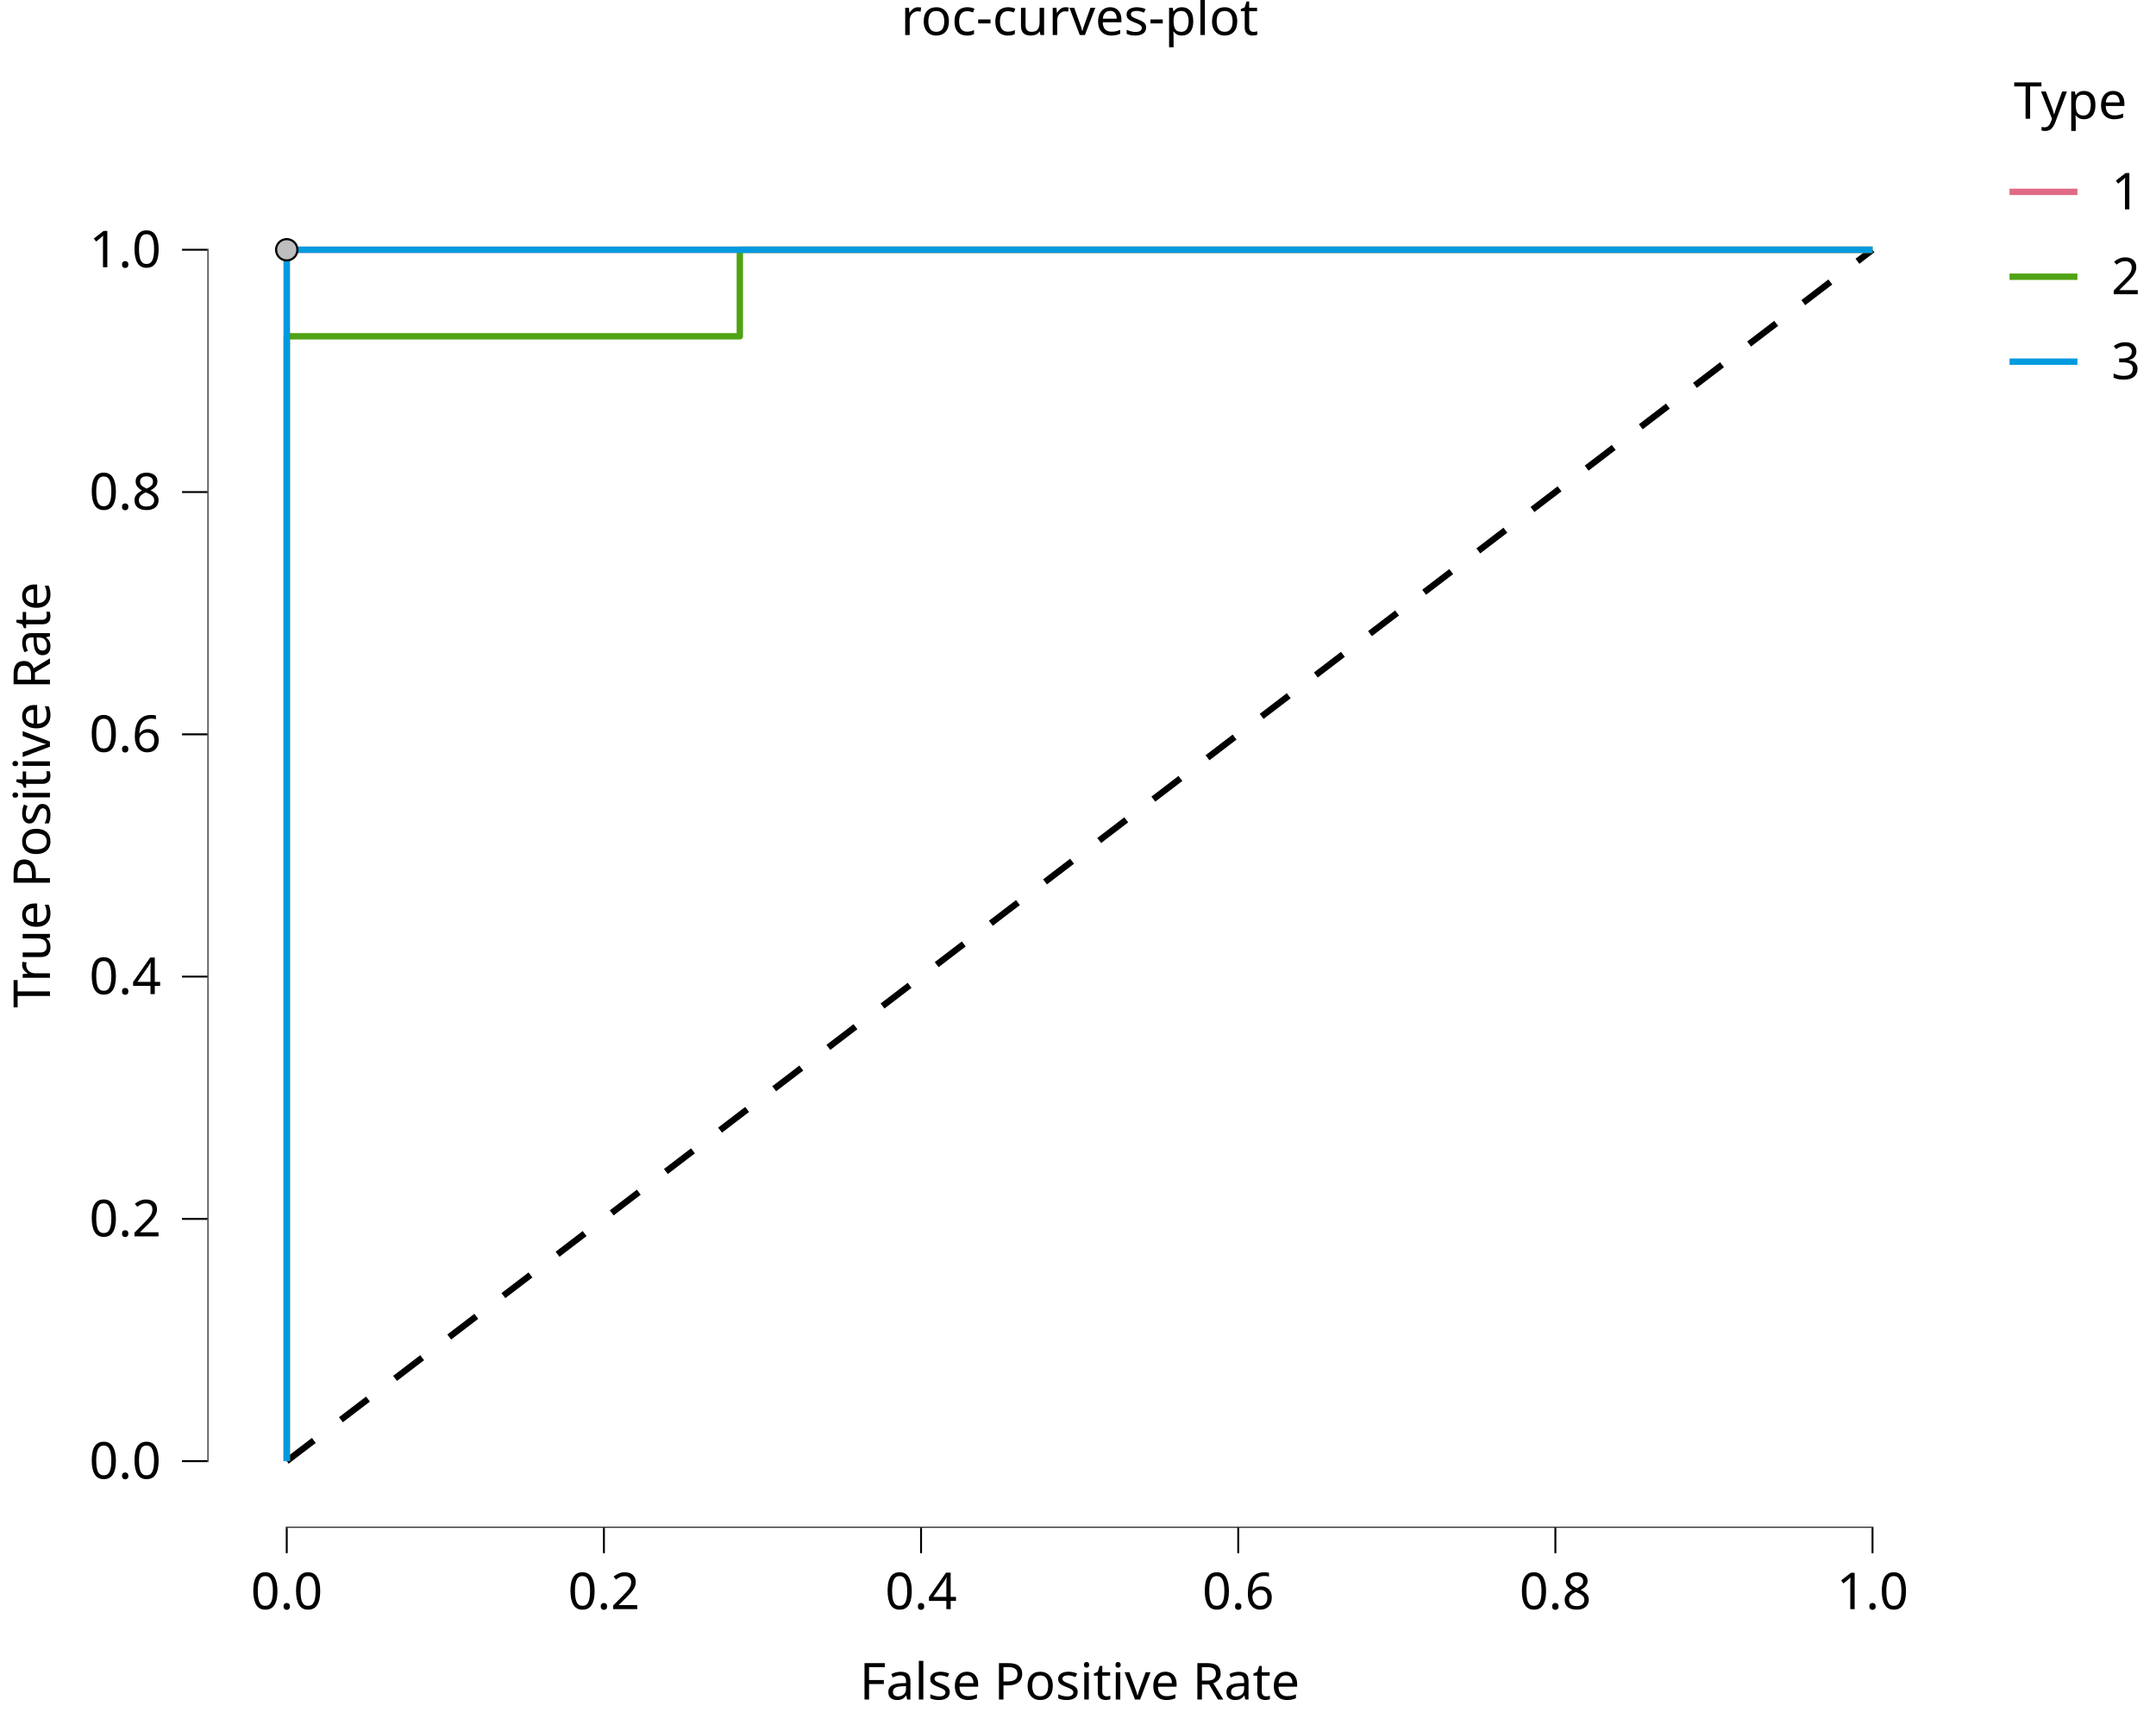
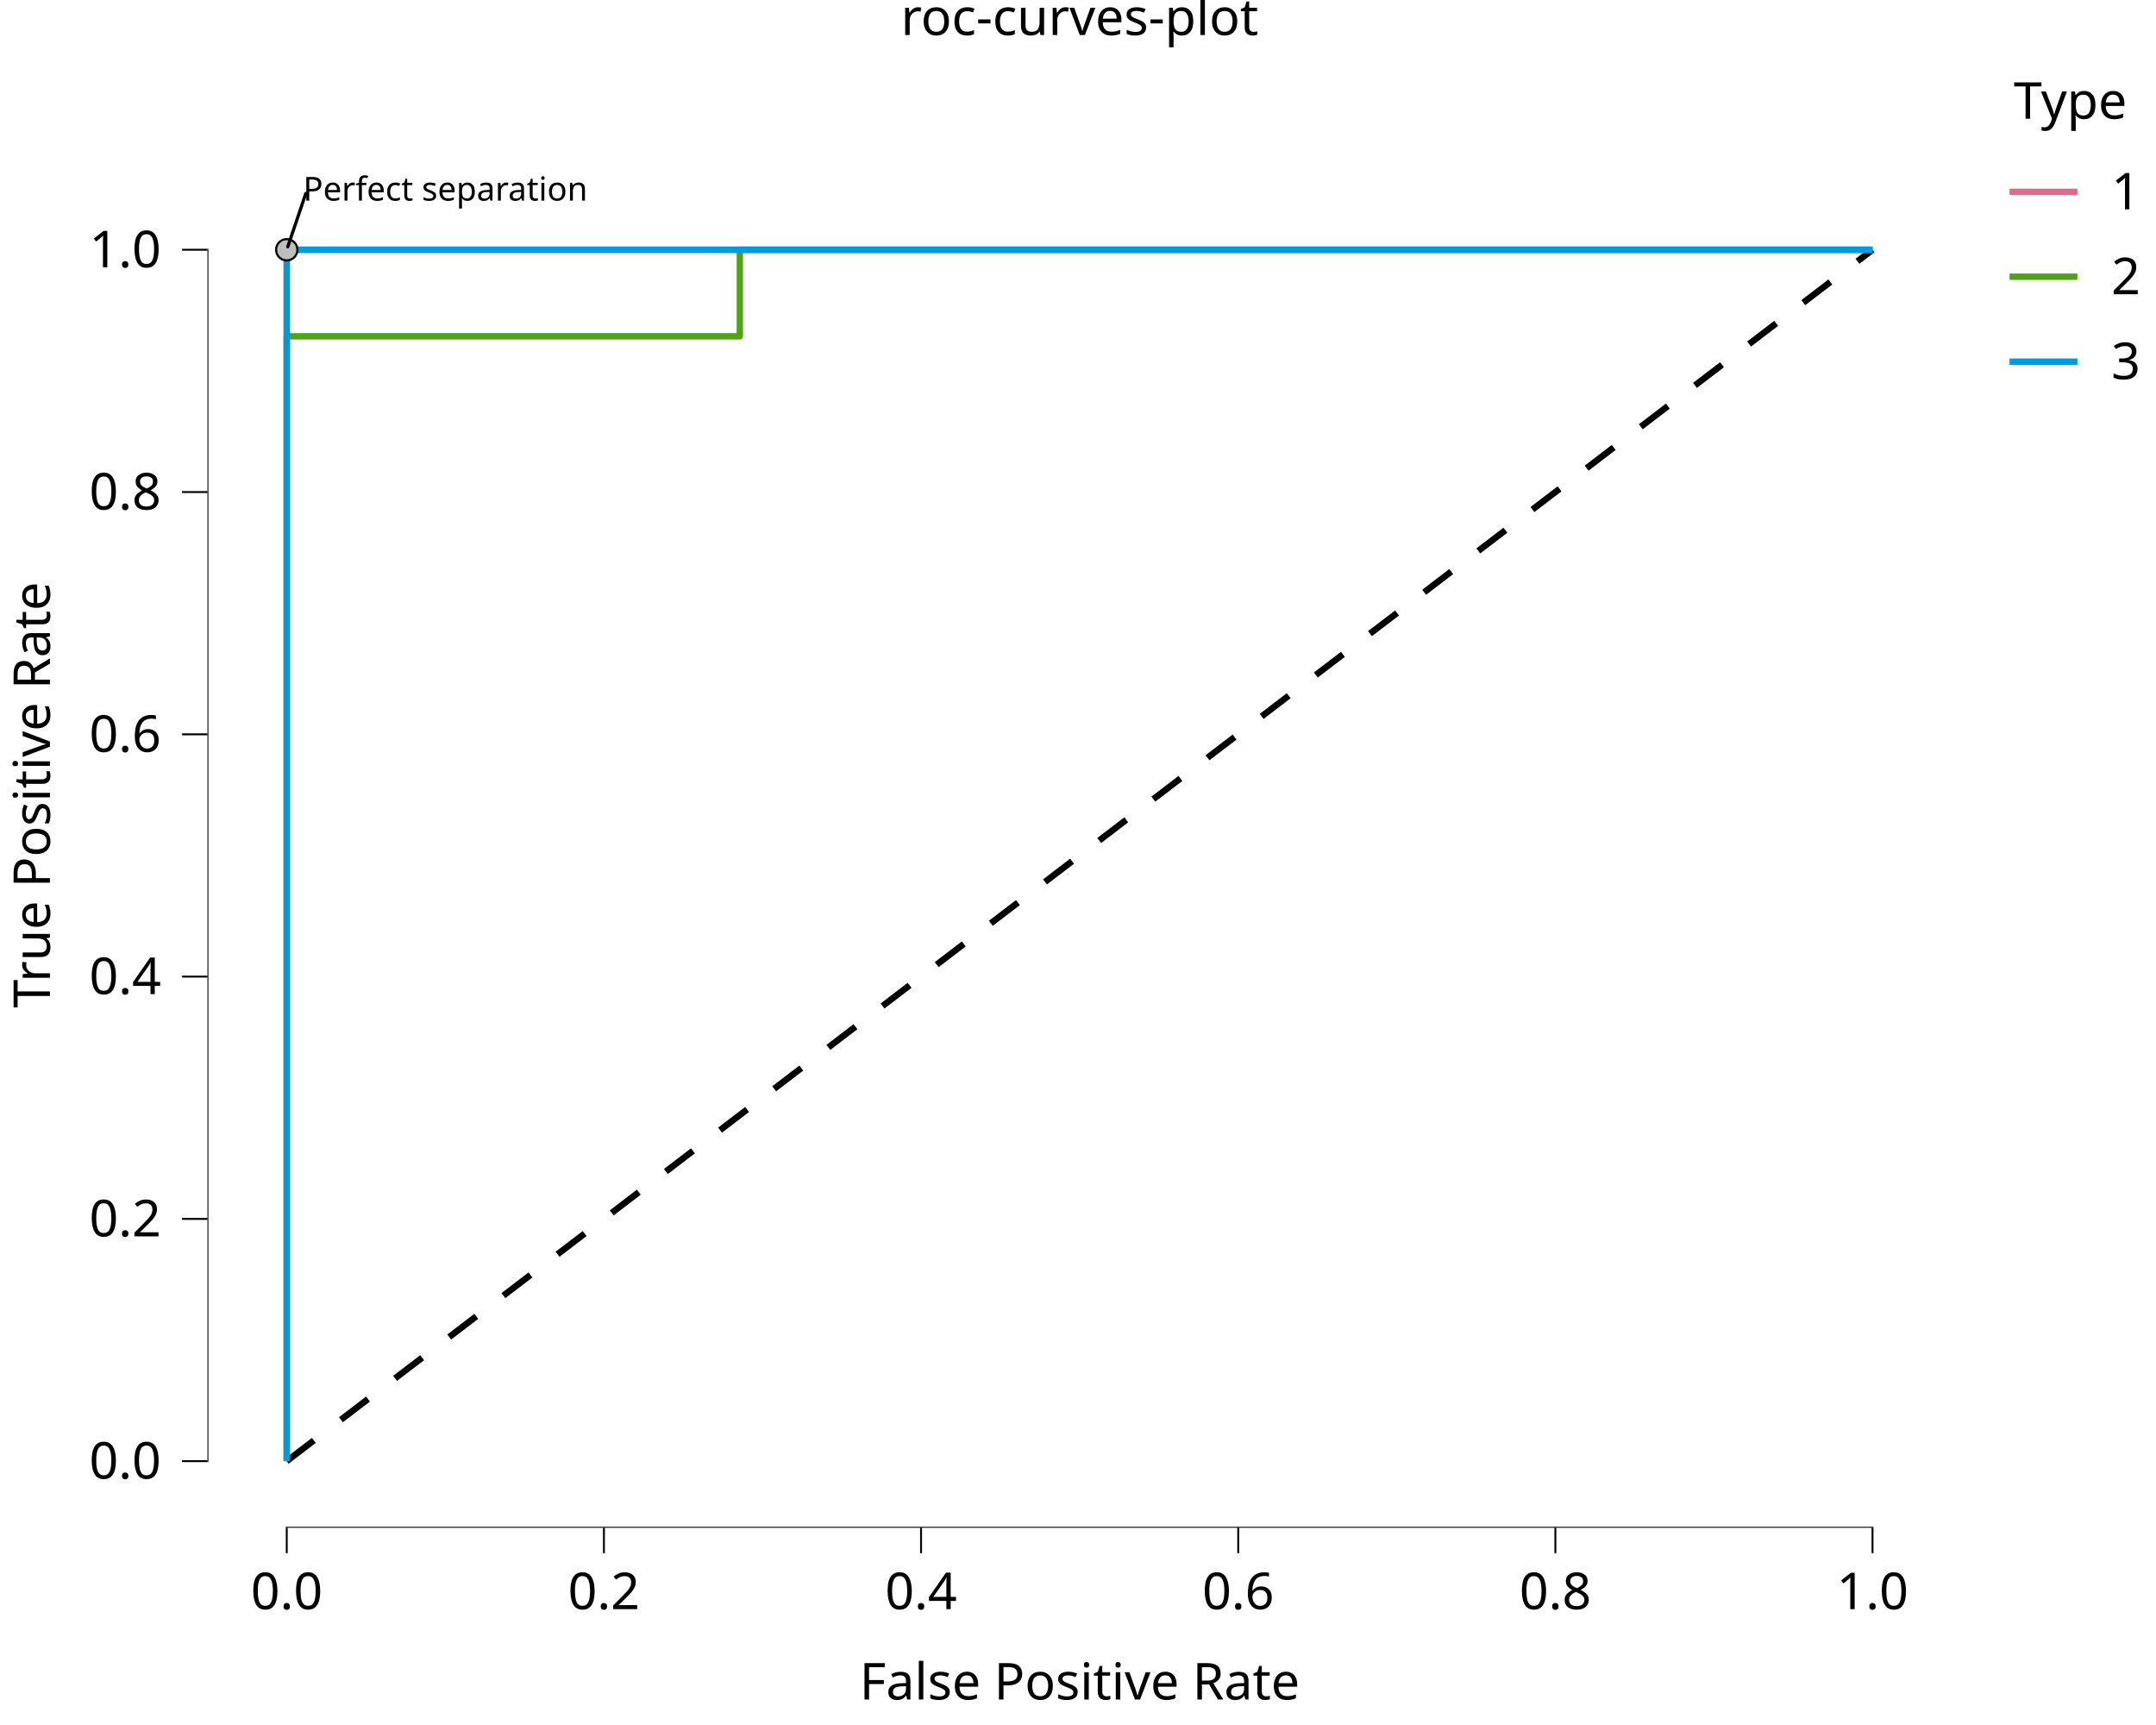
<svg xmlns="http://www.w3.org/2000/svg" class="svglite" data-engine-version="2.0" width="720.00pt" height="576.00pt" viewBox="0 0 720.00 576.00">
  <defs>
    <style type="text/css">
    .svglite line, .svglite polyline, .svglite polygon, .svglite path, .svglite rect, .svglite circle {
      fill: none;
      stroke: #000000;
      stroke-linecap: round;
      stroke-linejoin: round;
      stroke-miterlimit: 10.00;
    }
  </style>
  </defs>
  <rect width="100%" height="100%" style="stroke: none; fill: #FFFFFF;" />
  <defs>
    <clipPath id="cpMC4wMHw3MjAuMDB8MC4wMHw1NzYuMDA=">
      <rect x="0.00" y="0.00" width="720.00" height="576.00" />
    </clipPath>
  </defs>
  <g clip-path="url(#cpMC4wMHw3MjAuMDB8MC4wMHw1NzYuMDA=)">
    <rect x="-0" y="0.00" width="720.00" height="576.00" style="stroke-width: 10.67; stroke: none;" />
  </g>
  <defs>
    <clipPath id="cpNjkuMjh8NjUxLjgxfDIwLjcxfDUxMC4xNA==">
      <rect x="69.28" y="20.71" width="582.53" height="489.43" />
    </clipPath>
  </defs>
  <g clip-path="url(#cpNjkuMjh8NjUxLjgxfDIwLjcxfDUxMC4xNA==)">
    <rect x="69.28" y="20.71" width="582.53" height="489.43" style="stroke-width: 10.67; stroke: none;" />
    <polyline points="95.76,487.89 625.33,83.40 " style="stroke-width: 2.13; stroke-dasharray: 11.38,11.38; stroke-linecap: butt;" />
    <polyline points="95.76,487.89 95.76,456.78 95.76,425.66 95.76,394.55 95.76,363.43 95.76,332.32 95.76,301.21 95.76,270.09 95.76,238.98 95.76,207.86 95.76,176.75 95.76,145.63 95.76,114.52 95.76,83.40 119.83,83.40 143.91,83.40 167.98,83.40 192.05,83.40 216.12,83.40 240.19,83.40 264.26,83.40 288.33,83.40 312.41,83.40 336.48,83.40 360.55,83.40 384.62,83.40 408.69,83.40 432.76,83.40 456.83,83.40 480.91,83.40 504.98,83.40 529.05,83.40 553.12,83.40 577.19,83.40 601.26,83.40 625.33,83.40 " style="stroke-width: 2.13; stroke: #E16A86; stroke-linecap: butt;" />
    <polyline points="95.76,487.89 95.76,459.00 95.76,430.11 95.76,401.22 95.76,372.32 95.76,343.43 95.76,314.54 95.76,285.65 95.76,256.76 95.76,227.86 95.76,198.97 95.76,170.08 95.76,141.19 95.76,112.30 120.98,112.30 146.20,112.30 171.42,112.30 196.63,112.30 221.85,112.30 247.07,112.30 247.07,83.40 272.29,83.40 297.50,83.40 322.72,83.40 347.94,83.40 373.16,83.40 398.37,83.40 423.59,83.40 448.81,83.40 474.03,83.40 499.25,83.40 524.46,83.40 549.68,83.40 574.90,83.40 600.12,83.40 625.33,83.40 " style="stroke-width: 2.13; stroke: #50A315; stroke-linecap: butt;" />
    <polyline points="95.76,487.89 95.76,437.33 95.76,386.77 95.76,336.21 95.76,285.65 95.76,235.09 95.76,184.53 95.76,133.96 95.76,83.40 115.38,83.40 134.99,83.40 154.60,83.40 174.22,83.40 193.83,83.40 213.44,83.40 233.06,83.40 252.67,83.40 272.29,83.40 291.90,83.40 311.51,83.40 331.13,83.40 350.74,83.40 370.35,83.40 389.97,83.40 409.58,83.40 429.20,83.40 448.81,83.40 468.42,83.40 488.04,83.40 507.65,83.40 527.26,83.40 546.88,83.40 566.49,83.40 586.11,83.40 605.72,83.40 625.33,83.40 " style="stroke-width: 2.13; stroke: #009ADE; stroke-linecap: butt;" />
    <circle cx="95.76" cy="83.40" r="3.56" style="stroke-width: 0.71; fill: #BEBEBE;" />
+     <line x1="102.12" y1="64.61" x2="96.11" y2="82.39" style="stroke-width: 1.07;" />
+     <text x="148.72" y="66.98" text-anchor="middle" style="font-size: 11.04px; font-family: sans;" textLength="89.61px" lengthAdjust="spacingAndGlyphs">Perfect separation</text>
    <line x1="95.44" y1="510.14" x2="625.65" y2="510.14" style="stroke-width: 0.64; stroke-linecap: butt;" />
    <line x1="69.28" y1="488.21" x2="69.28" y2="83.08" style="stroke-width: 0.64; stroke-linecap: butt;" />
    <rect x="69.28" y="20.71" width="582.53" height="489.43" style="stroke-width: 0.00; stroke: none;" />
  </g>
  <g clip-path="url(#cpMC4wMHw3MjAuMDB8MC4wMHw1NzYuMDA=)">
    <polyline points="69.28,510.14 69.28,20.71 " style="stroke-width: 0.00; stroke: none; stroke-linecap: butt;" />
    <text x="53.81" y="493.74" text-anchor="end" style="font-size: 17.00px; font-family: sans;" textLength="23.63px" lengthAdjust="spacingAndGlyphs">0.0</text>
    <text x="53.81" y="412.84" text-anchor="end" style="font-size: 17.00px; font-family: sans;" textLength="23.63px" lengthAdjust="spacingAndGlyphs">0.2</text>
    <text x="53.81" y="331.95" text-anchor="end" style="font-size: 17.00px; font-family: sans;" textLength="23.63px" lengthAdjust="spacingAndGlyphs">0.4</text>
    <text x="53.81" y="251.05" text-anchor="end" style="font-size: 17.00px; font-family: sans;" textLength="23.63px" lengthAdjust="spacingAndGlyphs">0.6</text>
    <text x="53.81" y="170.15" text-anchor="end" style="font-size: 17.00px; font-family: sans;" textLength="23.63px" lengthAdjust="spacingAndGlyphs">0.8</text>
    <text x="53.81" y="89.25" text-anchor="end" style="font-size: 17.00px; font-family: sans;" textLength="23.63px" lengthAdjust="spacingAndGlyphs">1.0</text>
    <polyline points="60.78,487.89 69.28,487.89 " style="stroke-width: 0.64; stroke-linecap: butt;" />
    <polyline points="60.78,407.00 69.28,407.00 " style="stroke-width: 0.64; stroke-linecap: butt;" />
    <polyline points="60.78,326.10 69.28,326.10 " style="stroke-width: 0.64; stroke-linecap: butt;" />
    <polyline points="60.78,245.20 69.28,245.20 " style="stroke-width: 0.64; stroke-linecap: butt;" />
    <polyline points="60.78,164.30 69.28,164.30 " style="stroke-width: 0.64; stroke-linecap: butt;" />
    <polyline points="60.78,83.40 69.28,83.40 " style="stroke-width: 0.64; stroke-linecap: butt;" />
    <polyline points="69.28,510.14 651.81,510.14 " style="stroke-width: 0.00; stroke: none; stroke-linecap: butt;" />
    <polyline points="95.76,518.64 95.76,510.14 " style="stroke-width: 0.64; stroke-linecap: butt;" />
    <polyline points="201.68,518.64 201.68,510.14 " style="stroke-width: 0.64; stroke-linecap: butt;" />
    <polyline points="307.59,518.64 307.59,510.14 " style="stroke-width: 0.64; stroke-linecap: butt;" />
    <polyline points="413.51,518.64 413.51,510.14 " style="stroke-width: 0.64; stroke-linecap: butt;" />
    <polyline points="519.42,518.64 519.42,510.14 " style="stroke-width: 0.64; stroke-linecap: butt;" />
    <polyline points="625.33,518.64 625.33,510.14 " style="stroke-width: 0.64; stroke-linecap: butt;" />
    <text x="95.76" y="537.32" text-anchor="middle" style="font-size: 17.00px; font-family: sans;" textLength="23.63px" lengthAdjust="spacingAndGlyphs">0.0</text>
    <text x="201.68" y="537.32" text-anchor="middle" style="font-size: 17.00px; font-family: sans;" textLength="23.63px" lengthAdjust="spacingAndGlyphs">0.2</text>
    <text x="307.59" y="537.32" text-anchor="middle" style="font-size: 17.00px; font-family: sans;" textLength="23.63px" lengthAdjust="spacingAndGlyphs">0.4</text>
    <text x="413.51" y="537.32" text-anchor="middle" style="font-size: 17.00px; font-family: sans;" textLength="23.63px" lengthAdjust="spacingAndGlyphs">0.6</text>
    <text x="519.42" y="537.32" text-anchor="middle" style="font-size: 17.00px; font-family: sans;" textLength="23.63px" lengthAdjust="spacingAndGlyphs">0.8</text>
    <text x="625.33" y="537.32" text-anchor="middle" style="font-size: 17.00px; font-family: sans;" textLength="23.63px" lengthAdjust="spacingAndGlyphs">1.0</text>
    <text x="360.55" y="567.49" text-anchor="middle" style="font-size: 17.00px; font-family: sans;" textLength="146.47px" lengthAdjust="spacingAndGlyphs">False Positive Rate</text>
    <text transform="translate(16.68,265.42) rotate(-90)" text-anchor="middle" style="font-size: 17.00px; font-family: sans;" textLength="139.85px" lengthAdjust="spacingAndGlyphs">True Positive Rate</text>
    <rect x="662.77" y="20.71" width="57.23" height="119.70" style="stroke-width: 0.75; stroke: none;" />
    <rect x="662.77" y="20.71" width="57.23" height="119.70" style="stroke-width: 10.67; stroke: none;" />
    <text x="691.39" y="39.65" text-anchor="middle" style="font-size: 17.00px; font-family: sans;" textLength="37.80px" lengthAdjust="spacingAndGlyphs">Type</text>
    <rect x="668.25" y="49.88" width="28.35" height="28.35" style="stroke-width: 10.67; stroke: none;" />
    <line x1="671.09" y1="64.06" x2="693.76" y2="64.06" style="stroke-width: 2.13; stroke: #E16A86; stroke-linecap: butt;" />
    <rect x="668.25" y="78.23" width="28.35" height="28.35" style="stroke-width: 10.67; stroke: none;" />
    <line x1="671.09" y1="92.40" x2="693.76" y2="92.40" style="stroke-width: 2.13; stroke: #50A315; stroke-linecap: butt;" />
    <rect x="668.25" y="106.58" width="28.35" height="28.35" style="stroke-width: 10.67; stroke: none;" />
    <line x1="671.09" y1="120.75" x2="693.76" y2="120.75" style="stroke-width: 2.13; stroke: #009ADE; stroke-linecap: butt;" />
    <text x="705.07" y="69.91" style="font-size: 17.00px; font-family: sans;" textLength="9.46px" lengthAdjust="spacingAndGlyphs">1</text>
    <text x="705.07" y="98.25" style="font-size: 17.00px; font-family: sans;" textLength="9.46px" lengthAdjust="spacingAndGlyphs">2</text>
    <text x="705.07" y="126.60" style="font-size: 17.00px; font-family: sans;" textLength="9.46px" lengthAdjust="spacingAndGlyphs">3</text>
    <text x="360.55" y="11.70" text-anchor="middle" style="font-size: 17.00px; font-family: sans;" textLength="112.44px" lengthAdjust="spacingAndGlyphs">roc-curves-plot</text>
  </g>
</svg>
